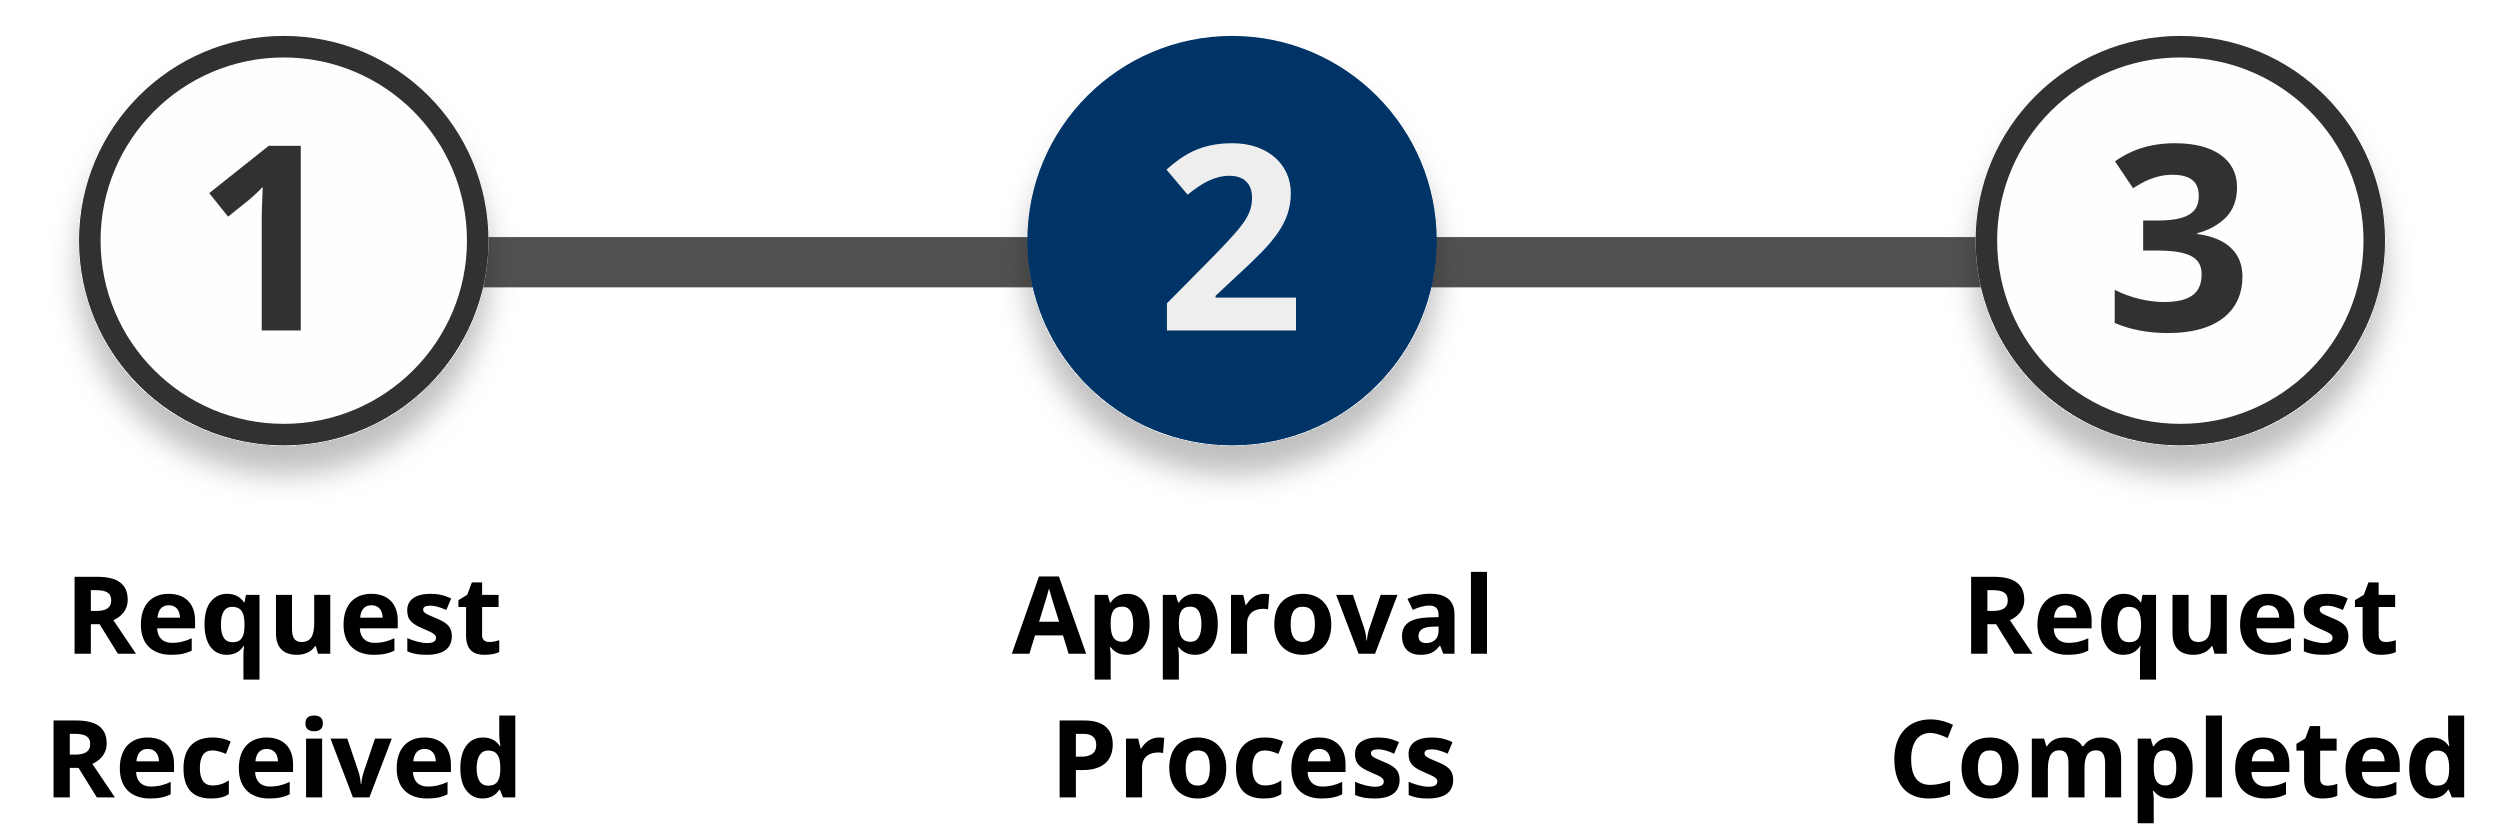
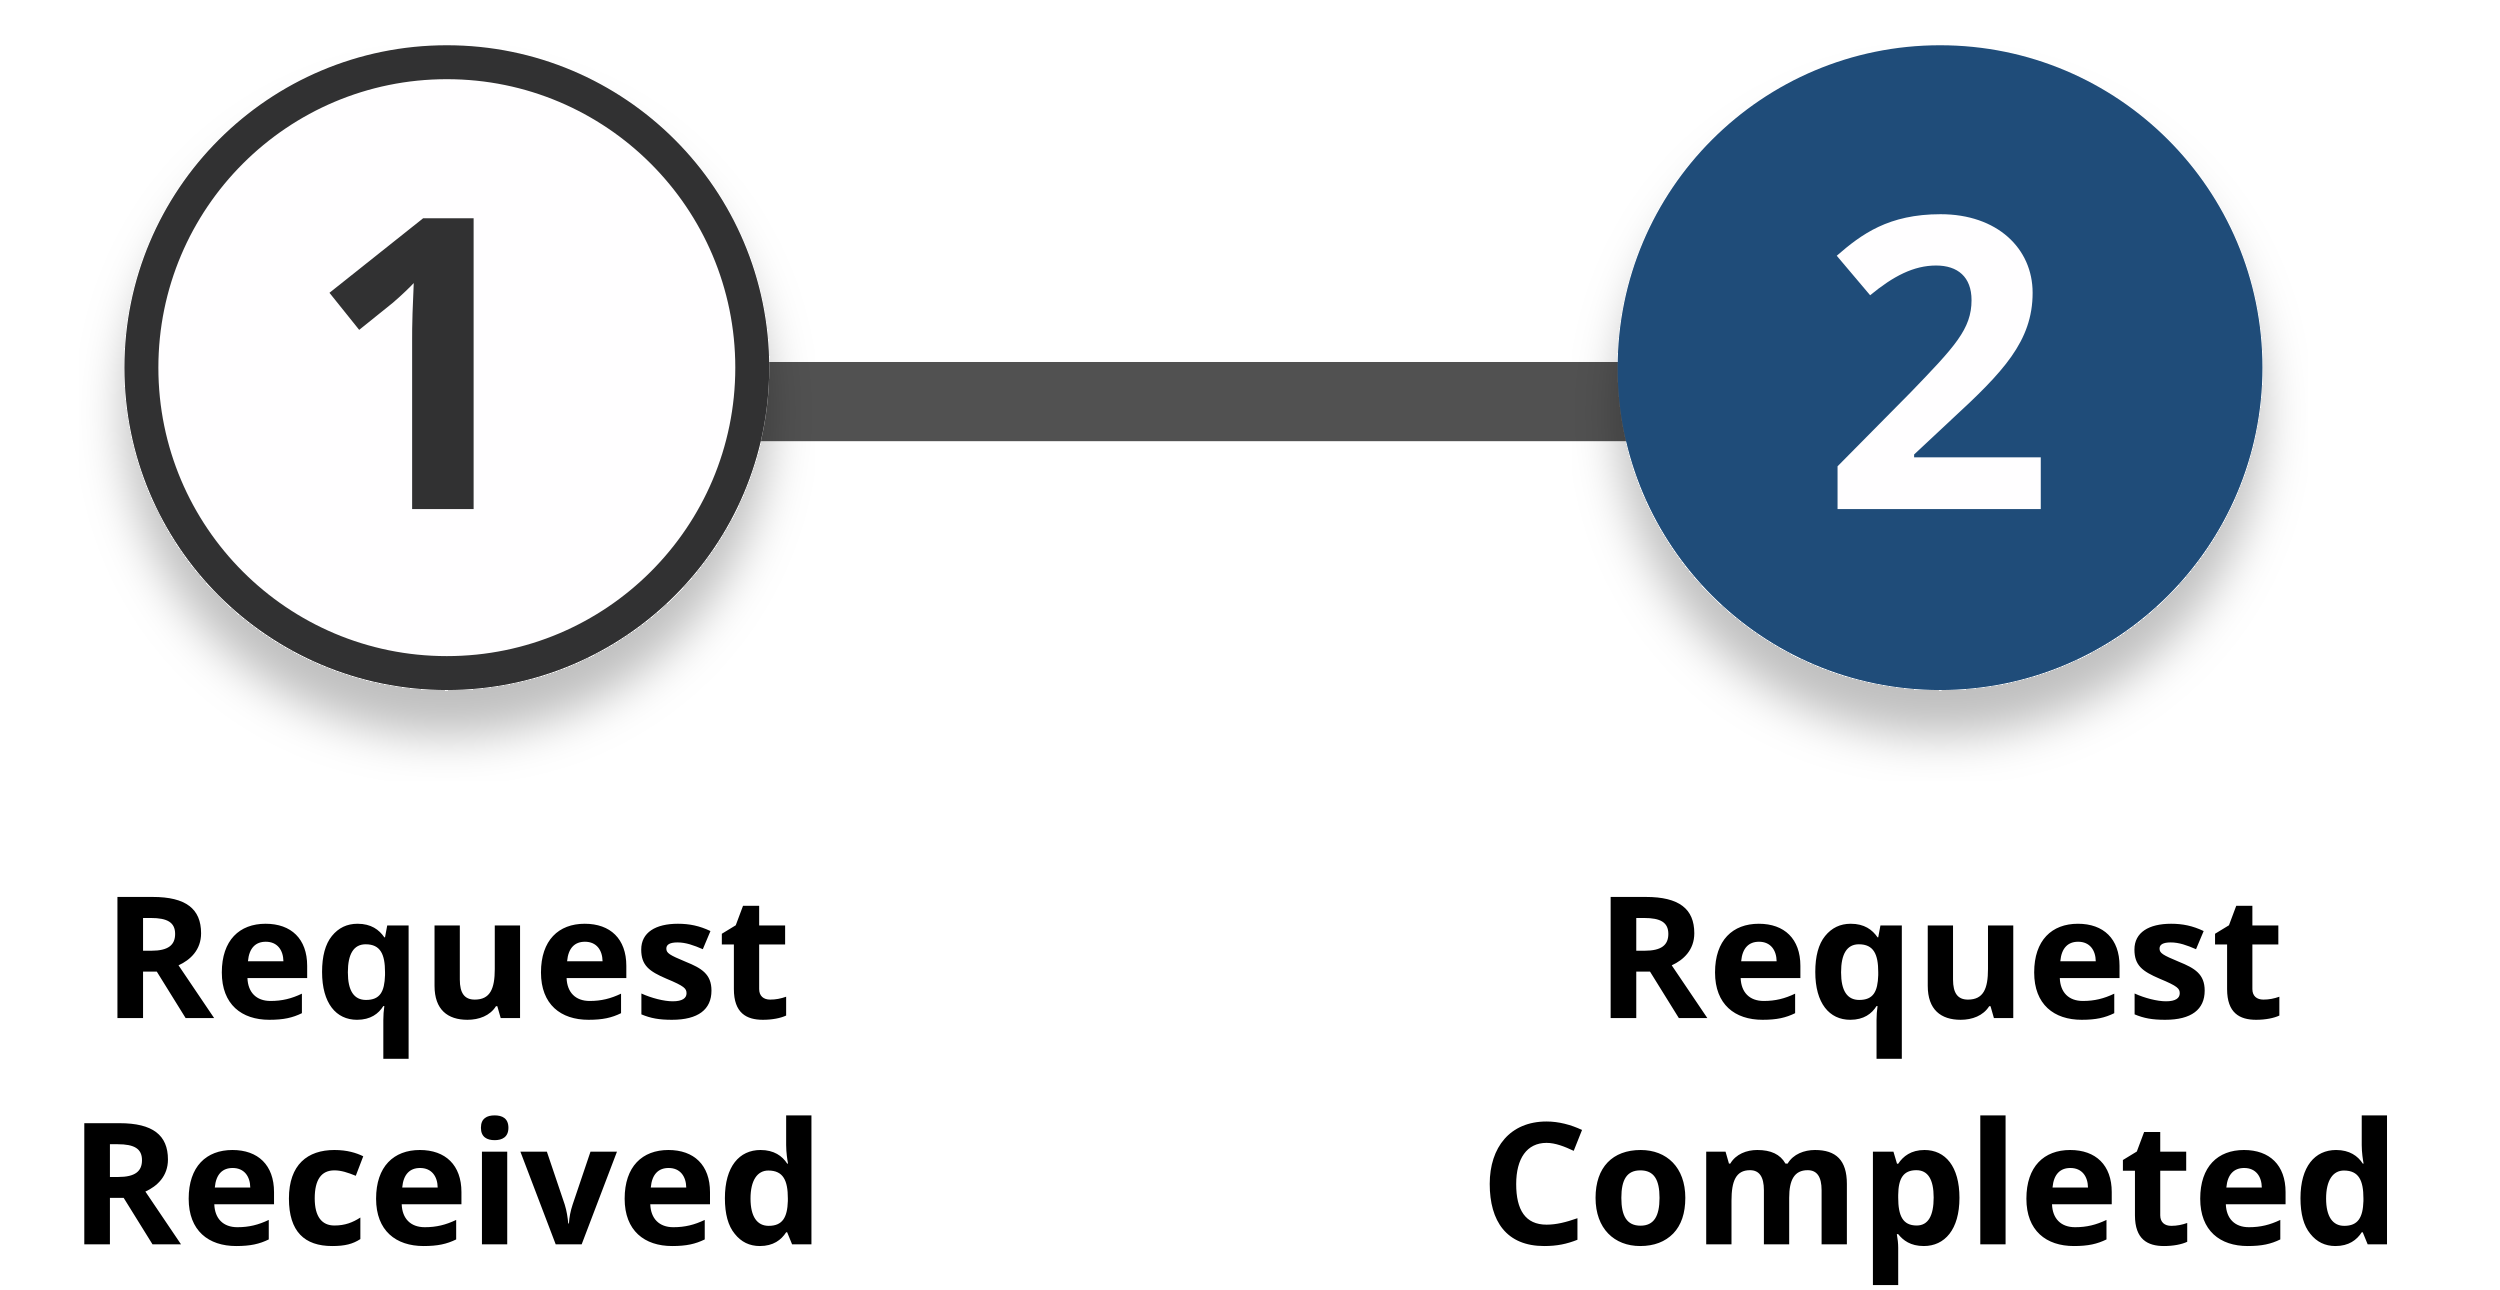
- <svg xmlns="http://www.w3.org/2000/svg" width="348" height="115" viewBox="0 0 348 115" fill="none">
-   <rect x="61" y="33" width="85" height="7" fill="#515151" />
-   <path d="M195.5 33H280.5V40H195.5V33Z" fill="#515151" />
-   <g filter="url(#filter0_d_69_28)">
-     <circle cx="39.5" cy="33.5" r="28.5" fill="#FFFEFF" />
-     <circle cx="39.5" cy="33.5" r="27" stroke="#313132" stroke-width="3" />
+ <svg xmlns="http://www.w3.org/2000/svg" width="221" height="114" viewBox="0 0 221 114" fill="none">
+   <rect x="61" y="32" width="85" height="7" fill="#515151" />
+   <g filter="url(#filter0_d_118_3)">
+     <circle cx="39.5" cy="32.5" r="28.5" fill="#FFFEFF" />
+     <circle cx="39.5" cy="32.5" r="27" stroke="#313132" stroke-width="3" />
  </g>
-   <path d="M41.868 20.296H37.404L29.124 26.884L31.752 30.16L34.704 27.784C35.388 27.208 36.324 26.308 36.576 26.02C36.54 26.776 36.504 27.676 36.468 28.684C36.432 29.728 36.432 30.52 36.432 31.132V46H41.868V20.296Z" fill="#313132" />
-   <g filter="url(#filter1_d_69_28)">
-     <circle cx="303.5" cy="33.5" r="28.5" fill="#FFFEFF" />
-     <circle cx="303.5" cy="33.5" r="27" stroke="#313132" stroke-width="3" />
+   <path d="M41.868 19.296H37.404L29.124 25.884L31.752 29.16L34.704 26.784C35.388 26.208 36.324 25.308 36.576 25.02C36.54 25.776 36.504 26.676 36.468 27.684C36.432 28.728 36.432 29.52 36.432 30.132V45H41.868V19.296Z" fill="#313132" />
+   <path d="M12.646 90V85.89H13.861L16.411 90H18.931L15.781 85.335C16.831 84.855 17.776 83.97 17.776 82.5C17.776 80.34 16.426 79.29 13.501 79.29H10.381V90H12.646ZM12.646 81.15H13.336C14.791 81.15 15.481 81.54 15.481 82.56C15.481 83.535 14.881 84.045 13.381 84.045H12.646V81.15ZM23.479 81.66C21.169 81.66 19.609 83.115 19.609 85.965C19.609 88.8 21.364 90.15 23.809 90.15C25.069 90.15 25.864 89.97 26.689 89.565V87.84C25.774 88.275 24.949 88.485 23.914 88.485C22.654 88.485 21.919 87.72 21.874 86.46H27.154V85.38C27.154 82.995 25.744 81.66 23.479 81.66ZM23.494 83.25C24.529 83.25 25.039 84 25.054 84.975H21.919C22.024 83.79 22.609 83.25 23.494 83.25ZM36.121 93.6V81.81H34.231L34.036 82.86H33.976C33.511 82.185 32.806 81.66 31.606 81.66C30.676 81.66 29.926 82.02 29.341 82.74C28.756 83.46 28.471 84.525 28.471 85.92C28.471 88.695 29.716 90.15 31.561 90.15C32.761 90.15 33.466 89.61 33.886 88.935H33.976C33.916 89.34 33.886 89.76 33.886 90.165V93.6H36.121ZM32.356 88.395C31.291 88.395 30.751 87.585 30.751 85.95C30.751 84.345 31.261 83.475 32.326 83.475C33.631 83.475 34.036 84.36 34.036 85.935V86.205C33.991 87.66 33.601 88.395 32.356 88.395ZM38.413 87.15C38.413 89.25 39.568 90.15 41.323 90.15C42.343 90.15 43.318 89.79 43.843 88.95H43.963L44.263 90H45.973V81.81H43.738V85.665C43.738 87.405 43.333 88.365 41.968 88.365C41.053 88.365 40.648 87.78 40.648 86.595V81.81H38.413V87.15ZM51.691 81.66C49.382 81.66 47.822 83.115 47.822 85.965C47.822 88.8 49.577 90.15 52.022 90.15C53.282 90.15 54.077 89.97 54.901 89.565V87.84C53.986 88.275 53.161 88.485 52.127 88.485C50.867 88.485 50.132 87.72 50.087 86.46H55.367V85.38C55.367 82.995 53.956 81.66 51.691 81.66ZM51.706 83.25C52.742 83.25 53.252 84 53.267 84.975H50.132C50.236 83.79 50.822 83.25 51.706 83.25ZM62.894 87.57C62.894 86.115 62.024 85.59 60.614 85.02C59.174 84.42 58.904 84.255 58.904 83.85C58.904 83.49 59.234 83.31 59.894 83.31C60.629 83.31 61.334 83.565 62.129 83.91L62.804 82.305C61.829 81.84 60.944 81.66 59.924 81.66C57.959 81.66 56.684 82.425 56.684 83.94C56.684 85.335 57.374 85.86 58.919 86.52C60.509 87.18 60.689 87.39 60.689 87.81C60.689 88.23 60.329 88.515 59.474 88.515C58.694 88.515 57.584 88.23 56.699 87.825V89.67C57.524 90.015 58.259 90.15 59.399 90.15C61.724 90.15 62.894 89.235 62.894 87.57ZM64.875 83.49V87.435C64.875 89.55 65.985 90.15 67.44 90.15C68.28 90.15 69.015 90 69.495 89.775V88.11C69.03 88.275 68.58 88.365 68.085 88.365C67.5 88.365 67.11 88.05 67.11 87.435V83.49H69.405V81.81H67.11V80.07H65.685L65.04 81.795L63.81 82.545V83.49H64.875ZM9.717 110V105.89H10.932L13.482 110H16.002L12.852 105.335C13.902 104.855 14.847 103.97 14.847 102.5C14.847 100.34 13.497 99.29 10.572 99.29H7.452V110H9.717ZM9.717 101.15H10.407C11.862 101.15 12.552 101.54 12.552 102.56C12.552 103.535 11.952 104.045 10.452 104.045H9.717V101.15ZM20.549 101.66C18.239 101.66 16.679 103.115 16.679 105.965C16.679 108.8 18.434 110.15 20.879 110.15C22.139 110.15 22.934 109.97 23.759 109.565V107.84C22.844 108.275 22.019 108.485 20.984 108.485C19.724 108.485 18.989 107.72 18.944 106.46H24.224V105.38C24.224 102.995 22.814 101.66 20.549 101.66ZM20.564 103.25C21.599 103.25 22.109 104 22.124 104.975H18.989C19.094 103.79 19.679 103.25 20.564 103.25ZM29.366 110.15C30.506 110.15 31.181 109.97 31.856 109.535V107.63C31.181 108.065 30.506 108.335 29.561 108.335C28.466 108.335 27.821 107.57 27.821 105.935C27.821 104.285 28.406 103.46 29.561 103.46C30.161 103.46 30.746 103.655 31.451 103.94L32.111 102.215C31.496 101.915 30.686 101.66 29.561 101.66C27.191 101.66 25.541 102.95 25.541 105.95C25.541 108.875 26.921 110.15 29.366 110.15ZM37.116 101.66C34.806 101.66 33.246 103.115 33.246 105.965C33.246 108.8 35.001 110.15 37.446 110.15C38.706 110.15 39.501 109.97 40.326 109.565V107.84C39.411 108.275 38.586 108.485 37.551 108.485C36.291 108.485 35.556 107.72 35.511 106.46H40.791V105.38C40.791 102.995 39.381 101.66 37.116 101.66ZM37.131 103.25C38.166 103.25 38.676 104 38.691 104.975H35.556C35.661 103.79 36.246 103.25 37.131 103.25ZM43.729 98.6C43.054 98.6 42.514 98.855 42.514 99.695C42.514 100.52 43.054 100.79 43.729 100.79C44.389 100.79 44.944 100.52 44.944 99.695C44.944 98.855 44.389 98.6 43.729 98.6ZM42.604 101.81V110H44.839V101.81H42.604ZM46.004 101.81L49.124 110H51.419L54.539 101.81H52.199L50.624 106.475C50.429 107.06 50.324 107.615 50.294 108.155H50.234C50.189 107.675 50.099 107.03 49.919 106.475L48.344 101.81H46.004ZM59.089 101.66C56.779 101.66 55.219 103.115 55.219 105.965C55.219 108.8 56.974 110.15 59.419 110.15C60.679 110.15 61.474 109.97 62.299 109.565V107.84C61.384 108.275 60.559 108.485 59.524 108.485C58.264 108.485 57.529 107.72 57.484 106.46H62.764V105.38C62.764 102.995 61.354 101.66 59.089 101.66ZM59.104 103.25C60.139 103.25 60.649 104 60.664 104.975H57.529C57.634 103.79 58.219 103.25 59.104 103.25ZM67.171 110.15C68.356 110.15 69.061 109.61 69.496 108.935H69.586L70.021 110H71.731V98.6H69.496V101.225C69.496 101.87 69.601 102.545 69.661 102.86H69.586C69.151 102.185 68.416 101.66 67.231 101.66C65.356 101.66 64.081 103.115 64.081 105.92C64.081 107.315 64.366 108.365 64.951 109.07C65.521 109.79 66.256 110.15 67.171 110.15ZM67.951 108.365C66.931 108.365 66.346 107.555 66.346 105.95C66.346 104.345 66.946 103.475 67.921 103.475C69.241 103.475 69.646 104.36 69.646 105.935V106.175C69.601 107.63 69.166 108.365 67.951 108.365Z" fill="black" />
+   <path d="M144.646 90V85.89H145.861L148.411 90H150.931L147.781 85.335C148.831 84.855 149.776 83.97 149.776 82.5C149.776 80.34 148.426 79.29 145.501 79.29H142.381V90H144.646ZM144.646 81.15H145.336C146.791 81.15 147.481 81.54 147.481 82.56C147.481 83.535 146.881 84.045 145.381 84.045H144.646V81.15ZM155.479 81.66C153.169 81.66 151.609 83.115 151.609 85.965C151.609 88.8 153.364 90.15 155.809 90.15C157.069 90.15 157.864 89.97 158.689 89.565V87.84C157.774 88.275 156.949 88.485 155.914 88.485C154.654 88.485 153.919 87.72 153.874 86.46H159.154V85.38C159.154 82.995 157.744 81.66 155.479 81.66ZM155.494 83.25C156.529 83.25 157.039 84 157.054 84.975H153.919C154.024 83.79 154.609 83.25 155.494 83.25ZM168.121 93.6V81.81H166.231L166.036 82.86H165.976C165.511 82.185 164.806 81.66 163.606 81.66C162.676 81.66 161.926 82.02 161.341 82.74C160.756 83.46 160.471 84.525 160.471 85.92C160.471 88.695 161.716 90.15 163.561 90.15C164.761 90.15 165.466 89.61 165.886 88.935H165.976C165.916 89.34 165.886 89.76 165.886 90.165V93.6H168.121ZM164.356 88.395C163.291 88.395 162.751 87.585 162.751 85.95C162.751 84.345 163.261 83.475 164.326 83.475C165.631 83.475 166.036 84.36 166.036 85.935V86.205C165.991 87.66 165.601 88.395 164.356 88.395ZM170.413 87.15C170.413 89.25 171.568 90.15 173.323 90.15C174.343 90.15 175.318 89.79 175.843 88.95H175.963L176.263 90H177.973V81.81H175.738V85.665C175.738 87.405 175.333 88.365 173.968 88.365C173.053 88.365 172.648 87.78 172.648 86.595V81.81H170.413V87.15ZM183.691 81.66C181.381 81.66 179.821 83.115 179.821 85.965C179.821 88.8 181.576 90.15 184.021 90.15C185.281 90.15 186.076 89.97 186.901 89.565V87.84C185.986 88.275 185.161 88.485 184.126 88.485C182.866 88.485 182.131 87.72 182.086 86.46H187.366V85.38C187.366 82.995 185.956 81.66 183.691 81.66ZM183.706 83.25C184.741 83.25 185.251 84 185.266 84.975H182.131C182.236 83.79 182.821 83.25 183.706 83.25ZM194.894 87.57C194.894 86.115 194.024 85.59 192.614 85.02C191.174 84.42 190.904 84.255 190.904 83.85C190.904 83.49 191.234 83.31 191.894 83.31C192.629 83.31 193.334 83.565 194.129 83.91L194.804 82.305C193.829 81.84 192.944 81.66 191.924 81.66C189.959 81.66 188.684 82.425 188.684 83.94C188.684 85.335 189.374 85.86 190.919 86.52C192.509 87.18 192.689 87.39 192.689 87.81C192.689 88.23 192.329 88.515 191.474 88.515C190.694 88.515 189.584 88.23 188.699 87.825V89.67C189.524 90.015 190.259 90.15 191.399 90.15C193.724 90.15 194.894 89.235 194.894 87.57ZM196.875 83.49V87.435C196.875 89.55 197.985 90.15 199.44 90.15C200.28 90.15 201.015 90 201.495 89.775V88.11C201.03 88.275 200.58 88.365 200.085 88.365C199.5 88.365 199.11 88.05 199.11 87.435V83.49H201.405V81.81H199.11V80.07H197.685L197.04 81.795L195.81 82.545V83.49H196.875ZM136.716 101.03C137.496 101.03 138.321 101.36 139.116 101.735L139.851 99.89C138.876 99.425 137.781 99.14 136.716 99.14C133.491 99.14 131.691 101.42 131.691 104.66C131.691 107.96 133.176 110.15 136.506 110.15C137.646 110.15 138.501 109.97 139.446 109.595V107.69C138.426 108.05 137.571 108.26 136.716 108.26C134.841 108.26 134.031 106.955 134.031 104.675C134.031 102.41 134.976 101.03 136.716 101.03ZM148.982 105.89C148.982 103.19 147.332 101.66 145.037 101.66C142.562 101.66 141.047 103.175 141.047 105.89C141.047 108.62 142.712 110.15 144.992 110.15C146.222 110.15 147.197 109.775 147.917 109.04C148.622 108.305 148.982 107.255 148.982 105.89ZM143.327 105.89C143.327 104.27 143.822 103.46 145.007 103.46C146.207 103.46 146.702 104.27 146.702 105.89C146.702 107.51 146.207 108.35 145.022 108.35C143.822 108.35 143.327 107.51 143.327 105.89ZM150.829 110H153.064V106.145C153.064 104.405 153.454 103.445 154.699 103.445C155.524 103.445 155.929 104.03 155.929 105.215V110H158.164V105.89C158.164 104.315 158.614 103.445 159.799 103.445C160.624 103.445 161.029 104.03 161.029 105.215V110H163.264V104.66C163.264 102.56 162.304 101.66 160.444 101.66C159.499 101.66 158.524 102.02 158.029 102.86H157.834C157.369 102.035 156.544 101.66 155.344 101.66C154.399 101.66 153.454 102.02 152.959 102.86H152.839L152.539 101.81H150.829V110ZM165.566 113.6H167.801V110.3C167.801 109.925 167.756 109.52 167.681 109.1H167.801C168.236 109.64 168.881 110.15 170.066 110.15C171.911 110.15 173.216 108.695 173.216 105.89C173.216 103.115 171.971 101.66 170.126 101.66C168.941 101.66 168.236 102.215 167.801 102.875H167.696L167.381 101.81H165.566V113.6ZM167.801 105.635C167.816 104.18 168.251 103.445 169.406 103.445C170.426 103.445 170.936 104.255 170.936 105.86C170.936 107.465 170.456 108.335 169.436 108.335C168.191 108.335 167.801 107.45 167.801 105.875V105.635ZM177.293 98.6H175.058V110H177.293V98.6ZM183.003 101.66C180.693 101.66 179.133 103.115 179.133 105.965C179.133 108.8 180.888 110.15 183.333 110.15C184.593 110.15 185.388 109.97 186.213 109.565V107.84C185.298 108.275 184.473 108.485 183.438 108.485C182.178 108.485 181.443 107.72 181.398 106.46H186.678V105.38C186.678 102.995 185.268 101.66 183.003 101.66ZM183.018 103.25C184.053 103.25 184.563 104 184.578 104.975H181.443C181.548 103.79 182.133 103.25 183.018 103.25ZM188.73 103.49V107.435C188.73 109.55 189.84 110.15 191.295 110.15C192.135 110.15 192.87 110 193.35 109.775V108.11C192.885 108.275 192.435 108.365 191.94 108.365C191.355 108.365 190.965 108.05 190.965 107.435V103.49H193.26V101.81H190.965V100.07H189.54L188.895 101.795L187.665 102.545V103.49H188.73ZM198.369 101.66C196.059 101.66 194.499 103.115 194.499 105.965C194.499 108.8 196.254 110.15 198.699 110.15C199.959 110.15 200.754 109.97 201.579 109.565V107.84C200.664 108.275 199.839 108.485 198.804 108.485C197.544 108.485 196.809 107.72 196.764 106.46H202.044V105.38C202.044 102.995 200.634 101.66 198.369 101.66ZM198.384 103.25C199.419 103.25 199.929 104 199.944 104.975H196.809C196.914 103.79 197.499 103.25 198.384 103.25ZM206.452 110.15C207.637 110.15 208.342 109.61 208.777 108.935H208.867L209.302 110H211.012V98.6H208.777V101.225C208.777 101.87 208.882 102.545 208.942 102.86H208.867C208.432 102.185 207.697 101.66 206.512 101.66C204.637 101.66 203.362 103.115 203.362 105.92C203.362 107.315 203.647 108.365 204.232 109.07C204.802 109.79 205.537 110.15 206.452 110.15ZM207.232 108.365C206.212 108.365 205.627 107.555 205.627 105.95C205.627 104.345 206.227 103.475 207.202 103.475C208.522 103.475 208.927 104.36 208.927 105.935V106.175C208.882 107.63 208.447 108.365 207.232 108.365Z" fill="black" />
+   <g filter="url(#filter1_d_118_3)">
+     <circle cx="171.5" cy="32.5" r="28.5" fill="#1F4C79" />
  </g>
-   <path d="M311.396 26.056C311.396 22.168 308.084 19.936 302.792 19.936C299.048 19.936 296.42 21.016 294.404 22.456L296.924 26.2C298.112 25.444 299.948 24.328 302.396 24.328C305.024 24.328 306.068 25.408 306.068 27.244C306.068 29.224 305.06 30.7 300.308 30.7H298.328V34.876H300.272C305.096 34.876 306.464 36.064 306.464 38.188C306.464 40.636 305.096 42.04 301.208 42.04C299.084 42.04 296.564 41.464 294.368 40.348V44.956C296.528 45.892 299.012 46.36 301.784 46.36C308.984 46.36 312.152 42.976 312.152 38.512C312.152 35.164 309.92 33.112 305.852 32.572V32.464C307.4 32.068 308.732 31.348 309.812 30.304C310.856 29.26 311.396 27.82 311.396 26.056Z" fill="#313132" />
-   <path d="M12.646 91V86.89H13.861L16.411 91H18.931L15.781 86.335C16.831 85.855 17.776 84.97 17.776 83.5C17.776 81.34 16.426 80.29 13.501 80.29H10.381V91H12.646ZM12.646 82.15H13.336C14.791 82.15 15.481 82.54 15.481 83.56C15.481 84.535 14.881 85.045 13.381 85.045H12.646V82.15ZM23.479 82.66C21.169 82.66 19.609 84.115 19.609 86.965C19.609 89.8 21.364 91.15 23.809 91.15C25.069 91.15 25.864 90.97 26.689 90.565V88.84C25.774 89.275 24.949 89.485 23.914 89.485C22.654 89.485 21.919 88.72 21.874 87.46H27.154V86.38C27.154 83.995 25.744 82.66 23.479 82.66ZM23.494 84.25C24.529 84.25 25.039 85 25.054 85.975H21.919C22.024 84.79 22.609 84.25 23.494 84.25ZM36.121 94.6V82.81H34.231L34.036 83.86H33.976C33.511 83.185 32.806 82.66 31.606 82.66C30.676 82.66 29.926 83.02 29.341 83.74C28.756 84.46 28.471 85.525 28.471 86.92C28.471 89.695 29.716 91.15 31.561 91.15C32.761 91.15 33.466 90.61 33.886 89.935H33.976C33.916 90.34 33.886 90.76 33.886 91.165V94.6H36.121ZM32.356 89.395C31.291 89.395 30.751 88.585 30.751 86.95C30.751 85.345 31.261 84.475 32.326 84.475C33.631 84.475 34.036 85.36 34.036 86.935V87.205C33.991 88.66 33.601 89.395 32.356 89.395ZM38.413 88.15C38.413 90.25 39.568 91.15 41.323 91.15C42.343 91.15 43.318 90.79 43.843 89.95H43.963L44.263 91H45.973V82.81H43.738V86.665C43.738 88.405 43.333 89.365 41.968 89.365C41.053 89.365 40.648 88.78 40.648 87.595V82.81H38.413V88.15ZM51.691 82.66C49.382 82.66 47.822 84.115 47.822 86.965C47.822 89.8 49.577 91.15 52.022 91.15C53.282 91.15 54.077 90.97 54.901 90.565V88.84C53.986 89.275 53.161 89.485 52.127 89.485C50.867 89.485 50.132 88.72 50.087 87.46H55.367V86.38C55.367 83.995 53.956 82.66 51.691 82.66ZM51.706 84.25C52.742 84.25 53.252 85 53.267 85.975H50.132C50.236 84.79 50.822 84.25 51.706 84.25ZM62.894 88.57C62.894 87.115 62.024 86.59 60.614 86.02C59.174 85.42 58.904 85.255 58.904 84.85C58.904 84.49 59.234 84.31 59.894 84.31C60.629 84.31 61.334 84.565 62.129 84.91L62.804 83.305C61.829 82.84 60.944 82.66 59.924 82.66C57.959 82.66 56.684 83.425 56.684 84.94C56.684 86.335 57.374 86.86 58.919 87.52C60.509 88.18 60.689 88.39 60.689 88.81C60.689 89.23 60.329 89.515 59.474 89.515C58.694 89.515 57.584 89.23 56.699 88.825V90.67C57.524 91.015 58.259 91.15 59.399 91.15C61.724 91.15 62.894 90.235 62.894 88.57ZM64.875 84.49V88.435C64.875 90.55 65.985 91.15 67.44 91.15C68.28 91.15 69.015 91 69.495 90.775V89.11C69.03 89.275 68.58 89.365 68.085 89.365C67.5 89.365 67.11 89.05 67.11 88.435V84.49H69.405V82.81H67.11V81.07H65.685L65.04 82.795L63.81 83.545V84.49H64.875ZM9.717 111V106.89H10.932L13.482 111H16.002L12.852 106.335C13.902 105.855 14.847 104.97 14.847 103.5C14.847 101.34 13.497 100.29 10.572 100.29H7.452V111H9.717ZM9.717 102.15H10.407C11.862 102.15 12.552 102.54 12.552 103.56C12.552 104.535 11.952 105.045 10.452 105.045H9.717V102.15ZM20.549 102.66C18.239 102.66 16.679 104.115 16.679 106.965C16.679 109.8 18.434 111.15 20.879 111.15C22.139 111.15 22.934 110.97 23.759 110.565V108.84C22.844 109.275 22.019 109.485 20.984 109.485C19.724 109.485 18.989 108.72 18.944 107.46H24.224V106.38C24.224 103.995 22.814 102.66 20.549 102.66ZM20.564 104.25C21.599 104.25 22.109 105 22.124 105.975H18.989C19.094 104.79 19.679 104.25 20.564 104.25ZM29.366 111.15C30.506 111.15 31.181 110.97 31.856 110.535V108.63C31.181 109.065 30.506 109.335 29.561 109.335C28.466 109.335 27.821 108.57 27.821 106.935C27.821 105.285 28.406 104.46 29.561 104.46C30.161 104.46 30.746 104.655 31.451 104.94L32.111 103.215C31.496 102.915 30.686 102.66 29.561 102.66C27.191 102.66 25.541 103.95 25.541 106.95C25.541 109.875 26.921 111.15 29.366 111.15ZM37.116 102.66C34.806 102.66 33.246 104.115 33.246 106.965C33.246 109.8 35.001 111.15 37.446 111.15C38.706 111.15 39.501 110.97 40.326 110.565V108.84C39.411 109.275 38.586 109.485 37.551 109.485C36.291 109.485 35.556 108.72 35.511 107.46H40.791V106.38C40.791 103.995 39.381 102.66 37.116 102.66ZM37.131 104.25C38.166 104.25 38.676 105 38.691 105.975H35.556C35.661 104.79 36.246 104.25 37.131 104.25ZM43.729 99.6C43.054 99.6 42.514 99.855 42.514 100.695C42.514 101.52 43.054 101.79 43.729 101.79C44.389 101.79 44.944 101.52 44.944 100.695C44.944 99.855 44.389 99.6 43.729 99.6ZM42.604 102.81V111H44.839V102.81H42.604ZM46.004 102.81L49.124 111H51.419L54.539 102.81H52.199L50.624 107.475C50.429 108.06 50.324 108.615 50.294 109.155H50.234C50.189 108.675 50.099 108.03 49.919 107.475L48.344 102.81H46.004ZM59.089 102.66C56.779 102.66 55.219 104.115 55.219 106.965C55.219 109.8 56.974 111.15 59.419 111.15C60.679 111.15 61.474 110.97 62.299 110.565V108.84C61.384 109.275 60.559 109.485 59.524 109.485C58.264 109.485 57.529 108.72 57.484 107.46H62.764V106.38C62.764 103.995 61.354 102.66 59.089 102.66ZM59.104 104.25C60.139 104.25 60.649 105 60.664 105.975H57.529C57.634 104.79 58.219 104.25 59.104 104.25ZM67.171 111.15C68.356 111.15 69.061 110.61 69.496 109.935H69.586L70.021 111H71.731V99.6H69.496V102.225C69.496 102.87 69.601 103.545 69.661 103.86H69.586C69.151 103.185 68.416 102.66 67.231 102.66C65.356 102.66 64.081 104.115 64.081 106.92C64.081 108.315 64.366 109.365 64.951 110.07C65.521 110.79 66.256 111.15 67.171 111.15ZM67.951 109.365C66.931 109.365 66.346 108.555 66.346 106.95C66.346 105.345 66.946 104.475 67.921 104.475C69.241 104.475 69.646 105.36 69.646 106.935V107.175C69.601 108.63 69.166 109.365 67.951 109.365Z" fill="black" />
-   <path d="M276.646 91V86.89H277.861L280.411 91H282.931L279.781 86.335C280.831 85.855 281.776 84.97 281.776 83.5C281.776 81.34 280.426 80.29 277.501 80.29H274.381V91H276.646ZM276.646 82.15H277.336C278.791 82.15 279.481 82.54 279.481 83.56C279.481 84.535 278.881 85.045 277.381 85.045H276.646V82.15ZM287.479 82.66C285.169 82.66 283.609 84.115 283.609 86.965C283.609 89.8 285.364 91.15 287.809 91.15C289.069 91.15 289.864 90.97 290.689 90.565V88.84C289.774 89.275 288.949 89.485 287.914 89.485C286.654 89.485 285.919 88.72 285.874 87.46H291.154V86.38C291.154 83.995 289.744 82.66 287.479 82.66ZM287.494 84.25C288.529 84.25 289.039 85 289.054 85.975H285.919C286.024 84.79 286.609 84.25 287.494 84.25ZM300.121 94.6V82.81H298.231L298.036 83.86H297.976C297.511 83.185 296.806 82.66 295.606 82.66C294.676 82.66 293.926 83.02 293.341 83.74C292.756 84.46 292.471 85.525 292.471 86.92C292.471 89.695 293.716 91.15 295.561 91.15C296.761 91.15 297.466 90.61 297.886 89.935H297.976C297.916 90.34 297.886 90.76 297.886 91.165V94.6H300.121ZM296.356 89.395C295.291 89.395 294.751 88.585 294.751 86.95C294.751 85.345 295.261 84.475 296.326 84.475C297.631 84.475 298.036 85.36 298.036 86.935V87.205C297.991 88.66 297.601 89.395 296.356 89.395ZM302.413 88.15C302.413 90.25 303.568 91.15 305.323 91.15C306.343 91.15 307.318 90.79 307.843 89.95H307.963L308.263 91H309.973V82.81H307.738V86.665C307.738 88.405 307.333 89.365 305.968 89.365C305.053 89.365 304.648 88.78 304.648 87.595V82.81H302.413V88.15ZM315.691 82.66C313.381 82.66 311.821 84.115 311.821 86.965C311.821 89.8 313.576 91.15 316.021 91.15C317.281 91.15 318.076 90.97 318.901 90.565V88.84C317.986 89.275 317.161 89.485 316.126 89.485C314.866 89.485 314.131 88.72 314.086 87.46H319.366V86.38C319.366 83.995 317.956 82.66 315.691 82.66ZM315.706 84.25C316.741 84.25 317.251 85 317.266 85.975H314.131C314.236 84.79 314.821 84.25 315.706 84.25ZM326.894 88.57C326.894 87.115 326.024 86.59 324.614 86.02C323.174 85.42 322.904 85.255 322.904 84.85C322.904 84.49 323.234 84.31 323.894 84.31C324.629 84.31 325.334 84.565 326.129 84.91L326.804 83.305C325.829 82.84 324.944 82.66 323.924 82.66C321.959 82.66 320.684 83.425 320.684 84.94C320.684 86.335 321.374 86.86 322.919 87.52C324.509 88.18 324.689 88.39 324.689 88.81C324.689 89.23 324.329 89.515 323.474 89.515C322.694 89.515 321.584 89.23 320.699 88.825V90.67C321.524 91.015 322.259 91.15 323.399 91.15C325.724 91.15 326.894 90.235 326.894 88.57ZM328.875 84.49V88.435C328.875 90.55 329.985 91.15 331.44 91.15C332.28 91.15 333.015 91 333.495 90.775V89.11C333.03 89.275 332.58 89.365 332.085 89.365C331.5 89.365 331.11 89.05 331.11 88.435V84.49H333.405V82.81H331.11V81.07H329.685L329.04 82.795L327.81 83.545V84.49H328.875ZM268.716 102.03C269.496 102.03 270.321 102.36 271.116 102.735L271.851 100.89C270.876 100.425 269.781 100.14 268.716 100.14C265.491 100.14 263.691 102.42 263.691 105.66C263.691 108.96 265.176 111.15 268.506 111.15C269.646 111.15 270.501 110.97 271.446 110.595V108.69C270.426 109.05 269.571 109.26 268.716 109.26C266.841 109.26 266.031 107.955 266.031 105.675C266.031 103.41 266.976 102.03 268.716 102.03ZM280.982 106.89C280.982 104.19 279.332 102.66 277.037 102.66C274.562 102.66 273.047 104.175 273.047 106.89C273.047 109.62 274.712 111.15 276.992 111.15C278.222 111.15 279.197 110.775 279.917 110.04C280.622 109.305 280.982 108.255 280.982 106.89ZM275.327 106.89C275.327 105.27 275.822 104.46 277.007 104.46C278.207 104.46 278.702 105.27 278.702 106.89C278.702 108.51 278.207 109.35 277.022 109.35C275.822 109.35 275.327 108.51 275.327 106.89ZM282.829 111H285.064V107.145C285.064 105.405 285.454 104.445 286.699 104.445C287.524 104.445 287.929 105.03 287.929 106.215V111H290.164V106.89C290.164 105.315 290.614 104.445 291.799 104.445C292.624 104.445 293.029 105.03 293.029 106.215V111H295.264V105.66C295.264 103.56 294.304 102.66 292.444 102.66C291.499 102.66 290.524 103.02 290.029 103.86H289.834C289.369 103.035 288.544 102.66 287.344 102.66C286.399 102.66 285.454 103.02 284.959 103.86H284.839L284.539 102.81H282.829V111ZM297.566 114.6H299.801V111.3C299.801 110.925 299.756 110.52 299.681 110.1H299.801C300.236 110.64 300.881 111.15 302.066 111.15C303.911 111.15 305.216 109.695 305.216 106.89C305.216 104.115 303.971 102.66 302.126 102.66C300.941 102.66 300.236 103.215 299.801 103.875H299.696L299.381 102.81H297.566V114.6ZM299.801 106.635C299.816 105.18 300.251 104.445 301.406 104.445C302.426 104.445 302.936 105.255 302.936 106.86C302.936 108.465 302.456 109.335 301.436 109.335C300.191 109.335 299.801 108.45 299.801 106.875V106.635ZM309.293 99.6H307.058V111H309.293V99.6ZM315.003 102.66C312.693 102.66 311.133 104.115 311.133 106.965C311.133 109.8 312.888 111.15 315.333 111.15C316.593 111.15 317.388 110.97 318.213 110.565V108.84C317.298 109.275 316.473 109.485 315.438 109.485C314.178 109.485 313.443 108.72 313.398 107.46H318.678V106.38C318.678 103.995 317.268 102.66 315.003 102.66ZM315.018 104.25C316.053 104.25 316.563 105 316.578 105.975H313.443C313.548 104.79 314.133 104.25 315.018 104.25ZM320.73 104.49V108.435C320.73 110.55 321.84 111.15 323.295 111.15C324.135 111.15 324.87 111 325.35 110.775V109.11C324.885 109.275 324.435 109.365 323.94 109.365C323.355 109.365 322.965 109.05 322.965 108.435V104.49H325.26V102.81H322.965V101.07H321.54L320.895 102.795L319.665 103.545V104.49H320.73ZM330.369 102.66C328.059 102.66 326.499 104.115 326.499 106.965C326.499 109.8 328.254 111.15 330.699 111.15C331.959 111.15 332.754 110.97 333.579 110.565V108.84C332.664 109.275 331.839 109.485 330.804 109.485C329.544 109.485 328.809 108.72 328.764 107.46H334.044V106.38C334.044 103.995 332.634 102.66 330.369 102.66ZM330.384 104.25C331.419 104.25 331.929 105 331.944 105.975H328.809C328.914 104.79 329.499 104.25 330.384 104.25ZM338.452 111.15C339.637 111.15 340.342 110.61 340.777 109.935H340.867L341.302 111H343.012V99.6H340.777V102.225C340.777 102.87 340.882 103.545 340.942 103.86H340.867C340.432 103.185 339.697 102.66 338.512 102.66C336.637 102.66 335.362 104.115 335.362 106.92C335.362 108.315 335.647 109.365 336.232 110.07C336.802 110.79 337.537 111.15 338.452 111.15ZM339.232 109.365C338.212 109.365 337.627 108.555 337.627 106.95C337.627 105.345 338.227 104.475 339.202 104.475C340.522 104.475 340.927 105.36 340.927 106.935V107.175C340.882 108.63 340.447 109.365 339.232 109.365Z" fill="black" />
-   <g filter="url(#filter2_d_69_28)">
-     <circle cx="171.5" cy="33.5" r="28.5" fill="#003366" />
-   </g>
-   <path d="M180.404 41.428H169.208V41.176L172.52 38.08C177.056 33.904 179.684 31.168 179.684 26.884C179.684 22.96 176.552 19.936 171.548 19.936C166.94 19.936 164.564 21.7 162.368 23.608L165.32 27.1C167.372 25.408 169.172 24.472 171.152 24.472C173.06 24.472 174.284 25.48 174.284 27.532C174.284 30.088 172.808 31.636 168.884 35.704L162.44 42.22V46H180.404V41.428Z" fill="#EEEEEE" />
-   <path d="M140.845 91H143.29L144.07 88.45H147.97L148.75 91H151.195L147.4 80.245H144.625L140.845 91ZM145.405 84.055C145.51 83.755 145.885 82.48 146.02 81.91C146.17 82.495 146.5 83.56 146.65 84.055L147.43 86.545H144.64L145.405 84.055ZM152.372 94.6H154.607V91.3C154.607 90.925 154.562 90.52 154.487 90.1H154.607C155.042 90.64 155.687 91.15 156.872 91.15C158.717 91.15 160.022 89.695 160.022 86.89C160.022 84.115 158.777 82.66 156.932 82.66C155.747 82.66 155.042 83.215 154.607 83.875H154.502L154.187 82.81H152.372V94.6ZM154.607 86.635C154.622 85.18 155.057 84.445 156.212 84.445C157.232 84.445 157.742 85.255 157.742 86.86C157.742 88.465 157.262 89.335 156.242 89.335C154.997 89.335 154.607 88.45 154.607 86.875V86.635ZM161.864 94.6H164.099V91.3C164.099 90.925 164.054 90.52 163.979 90.1H164.099C164.534 90.64 165.179 91.15 166.364 91.15C168.209 91.15 169.514 89.695 169.514 86.89C169.514 84.115 168.269 82.66 166.424 82.66C165.239 82.66 164.534 83.215 164.099 83.875H163.994L163.679 82.81H161.864V94.6ZM164.099 86.635C164.114 85.18 164.549 84.445 165.704 84.445C166.724 84.445 167.234 85.255 167.234 86.86C167.234 88.465 166.754 89.335 165.734 89.335C164.489 89.335 164.099 88.45 164.099 86.875V86.635ZM175.931 82.66C174.836 82.66 173.966 83.35 173.486 84.19H173.381L173.051 82.81H171.356V91H173.591V86.83C173.591 85.285 174.701 84.745 175.856 84.745C176.051 84.745 176.351 84.775 176.516 84.82L176.681 82.72C176.501 82.675 176.156 82.66 175.931 82.66ZM185.315 86.89C185.315 84.19 183.665 82.66 181.37 82.66C178.895 82.66 177.38 84.175 177.38 86.89C177.38 89.62 179.045 91.15 181.325 91.15C182.555 91.15 183.53 90.775 184.25 90.04C184.955 89.305 185.315 88.255 185.315 86.89ZM179.66 86.89C179.66 85.27 180.155 84.46 181.34 84.46C182.54 84.46 183.035 85.27 183.035 86.89C183.035 88.51 182.54 89.35 181.355 89.35C180.155 89.35 179.66 88.51 179.66 86.89ZM185.992 82.81L189.112 91H191.407L194.527 82.81H192.187L190.612 87.475C190.417 88.06 190.312 88.615 190.282 89.155H190.222C190.177 88.675 190.087 88.03 189.907 87.475L188.332 82.81H185.992ZM197.697 91.15C199.062 91.15 199.707 90.775 200.412 89.89H200.472L200.907 91H202.467V85.54C202.467 83.575 201.267 82.645 199.062 82.645C197.907 82.645 196.782 82.945 195.927 83.38L196.662 84.895C197.427 84.55 198.177 84.295 198.972 84.295C199.767 84.295 200.247 84.685 200.247 85.54V85.9L198.822 85.945C196.377 86.05 195.162 86.815 195.162 88.555C195.162 90.34 196.242 91.15 197.697 91.15ZM197.457 88.57C197.457 87.79 197.937 87.28 199.377 87.235L200.247 87.205V87.88C200.247 88.915 199.497 89.515 198.537 89.515C197.892 89.515 197.457 89.245 197.457 88.57ZM206.989 79.6H204.754V91H206.989V79.6ZM149.763 111V107.19H150.738C153.858 107.19 154.893 105.525 154.893 103.635C154.893 101.55 153.678 100.29 150.918 100.29H147.498V111H149.763ZM149.763 102.15H150.798C151.998 102.15 152.598 102.675 152.598 103.71C152.598 104.85 151.788 105.33 150.513 105.33H149.763V102.15ZM161.312 102.66C160.217 102.66 159.347 103.35 158.867 104.19H158.762L158.432 102.81H156.737V111H158.972V106.83C158.972 105.285 160.082 104.745 161.237 104.745C161.432 104.745 161.732 104.775 161.897 104.82L162.062 102.72C161.882 102.675 161.537 102.66 161.312 102.66ZM170.695 106.89C170.695 104.19 169.045 102.66 166.75 102.66C164.275 102.66 162.76 104.175 162.76 106.89C162.76 109.62 164.425 111.15 166.705 111.15C167.935 111.15 168.91 110.775 169.63 110.04C170.335 109.305 170.695 108.255 170.695 106.89ZM165.04 106.89C165.04 105.27 165.535 104.46 166.72 104.46C167.92 104.46 168.415 105.27 168.415 106.89C168.415 108.51 167.92 109.35 166.735 109.35C165.535 109.35 165.04 108.51 165.04 106.89ZM175.873 111.15C177.013 111.15 177.688 110.97 178.363 110.535V108.63C177.688 109.065 177.013 109.335 176.068 109.335C174.973 109.335 174.328 108.57 174.328 106.935C174.328 105.285 174.913 104.46 176.068 104.46C176.668 104.46 177.253 104.655 177.958 104.94L178.618 103.215C178.003 102.915 177.193 102.66 176.068 102.66C173.698 102.66 172.048 103.95 172.048 106.95C172.048 109.875 173.428 111.15 175.873 111.15ZM183.623 102.66C181.313 102.66 179.753 104.115 179.753 106.965C179.753 109.8 181.508 111.15 183.953 111.15C185.213 111.15 186.008 110.97 186.833 110.565V108.84C185.918 109.275 185.093 109.485 184.058 109.485C182.798 109.485 182.063 108.72 182.018 107.46H187.298V106.38C187.298 103.995 185.888 102.66 183.623 102.66ZM183.638 104.25C184.673 104.25 185.183 105 185.198 105.975H182.063C182.168 104.79 182.753 104.25 183.638 104.25ZM194.825 108.57C194.825 107.115 193.955 106.59 192.545 106.02C191.105 105.42 190.835 105.255 190.835 104.85C190.835 104.49 191.165 104.31 191.825 104.31C192.56 104.31 193.265 104.565 194.06 104.91L194.735 103.305C193.76 102.84 192.875 102.66 191.855 102.66C189.89 102.66 188.615 103.425 188.615 104.94C188.615 106.335 189.305 106.86 190.85 107.52C192.44 108.18 192.62 108.39 192.62 108.81C192.62 109.23 192.26 109.515 191.405 109.515C190.625 109.515 189.515 109.23 188.63 108.825V110.67C189.455 111.015 190.19 111.15 191.33 111.15C193.655 111.15 194.825 110.235 194.825 108.57ZM202.281 108.57C202.281 107.115 201.411 106.59 200.001 106.02C198.561 105.42 198.291 105.255 198.291 104.85C198.291 104.49 198.621 104.31 199.281 104.31C200.016 104.31 200.721 104.565 201.516 104.91L202.191 103.305C201.216 102.84 200.331 102.66 199.311 102.66C197.346 102.66 196.071 103.425 196.071 104.94C196.071 106.335 196.761 106.86 198.306 107.52C199.896 108.18 200.076 108.39 200.076 108.81C200.076 109.23 199.716 109.515 198.861 109.515C198.081 109.515 196.971 109.23 196.086 108.825V110.67C196.911 111.015 197.646 111.15 198.786 111.15C201.111 111.15 202.281 110.235 202.281 108.57Z" fill="black" />
+   <path d="M180.404 40.428H169.208V40.176L172.52 37.08C177.056 32.904 179.684 30.168 179.684 25.884C179.684 21.96 176.552 18.936 171.548 18.936C166.94 18.936 164.564 20.7 162.368 22.608L165.32 26.1C167.372 24.408 169.172 23.472 171.152 23.472C173.06 23.472 174.284 24.48 174.284 26.532C174.284 29.088 172.808 30.636 168.884 34.704L162.44 41.22V45H180.404V40.428Z" fill="#FFFEFF" />
  <defs>
-     <filter id="filter0_d_69_28" x="7" y="5" width="65" height="65" filterUnits="userSpaceOnUse" color-interpolation-filters="sRGB">
+     <filter id="filter0_d_118_3" x="7" y="4" width="65" height="65" filterUnits="userSpaceOnUse" color-interpolation-filters="sRGB">
      <feFlood flood-opacity="0" result="BackgroundImageFix" />
      <feColorMatrix in="SourceAlpha" type="matrix" values="0 0 0 0 0 0 0 0 0 0 0 0 0 0 0 0 0 0 127 0" result="hardAlpha" />
      <feOffset dy="4" />
      <feGaussianBlur stdDeviation="2" />
      <feComposite in2="hardAlpha" operator="out" />
      <feColorMatrix type="matrix" values="0 0 0 0 0 0 0 0 0 0 0 0 0 0 0 0 0 0 0.25 0" />
-       <feBlend mode="normal" in2="BackgroundImageFix" result="effect1_dropShadow_69_28" />
-       <feBlend mode="normal" in="SourceGraphic" in2="effect1_dropShadow_69_28" result="shape" />
+       <feBlend mode="normal" in2="BackgroundImageFix" result="effect1_dropShadow_118_3" />
+       <feBlend mode="normal" in="SourceGraphic" in2="effect1_dropShadow_118_3" result="shape" />
    </filter>
-     <filter id="filter1_d_69_28" x="271" y="5" width="65" height="65" filterUnits="userSpaceOnUse" color-interpolation-filters="sRGB">
+     <filter id="filter1_d_118_3" x="139" y="4" width="65" height="65" filterUnits="userSpaceOnUse" color-interpolation-filters="sRGB">
      <feFlood flood-opacity="0" result="BackgroundImageFix" />
      <feColorMatrix in="SourceAlpha" type="matrix" values="0 0 0 0 0 0 0 0 0 0 0 0 0 0 0 0 0 0 127 0" result="hardAlpha" />
      <feOffset dy="4" />
      <feGaussianBlur stdDeviation="2" />
      <feComposite in2="hardAlpha" operator="out" />
      <feColorMatrix type="matrix" values="0 0 0 0 0 0 0 0 0 0 0 0 0 0 0 0 0 0 0.25 0" />
-       <feBlend mode="normal" in2="BackgroundImageFix" result="effect1_dropShadow_69_28" />
-       <feBlend mode="normal" in="SourceGraphic" in2="effect1_dropShadow_69_28" result="shape" />
-     </filter>
-     <filter id="filter2_d_69_28" x="139" y="5" width="65" height="65" filterUnits="userSpaceOnUse" color-interpolation-filters="sRGB">
-       <feFlood flood-opacity="0" result="BackgroundImageFix" />
-       <feColorMatrix in="SourceAlpha" type="matrix" values="0 0 0 0 0 0 0 0 0 0 0 0 0 0 0 0 0 0 127 0" result="hardAlpha" />
-       <feOffset dy="4" />
-       <feGaussianBlur stdDeviation="2" />
-       <feComposite in2="hardAlpha" operator="out" />
-       <feColorMatrix type="matrix" values="0 0 0 0 0 0 0 0 0 0 0 0 0 0 0 0 0 0 0.25 0" />
-       <feBlend mode="normal" in2="BackgroundImageFix" result="effect1_dropShadow_69_28" />
-       <feBlend mode="normal" in="SourceGraphic" in2="effect1_dropShadow_69_28" result="shape" />
+       <feBlend mode="normal" in2="BackgroundImageFix" result="effect1_dropShadow_118_3" />
+       <feBlend mode="normal" in="SourceGraphic" in2="effect1_dropShadow_118_3" result="shape" />
    </filter>
  </defs>
</svg>
